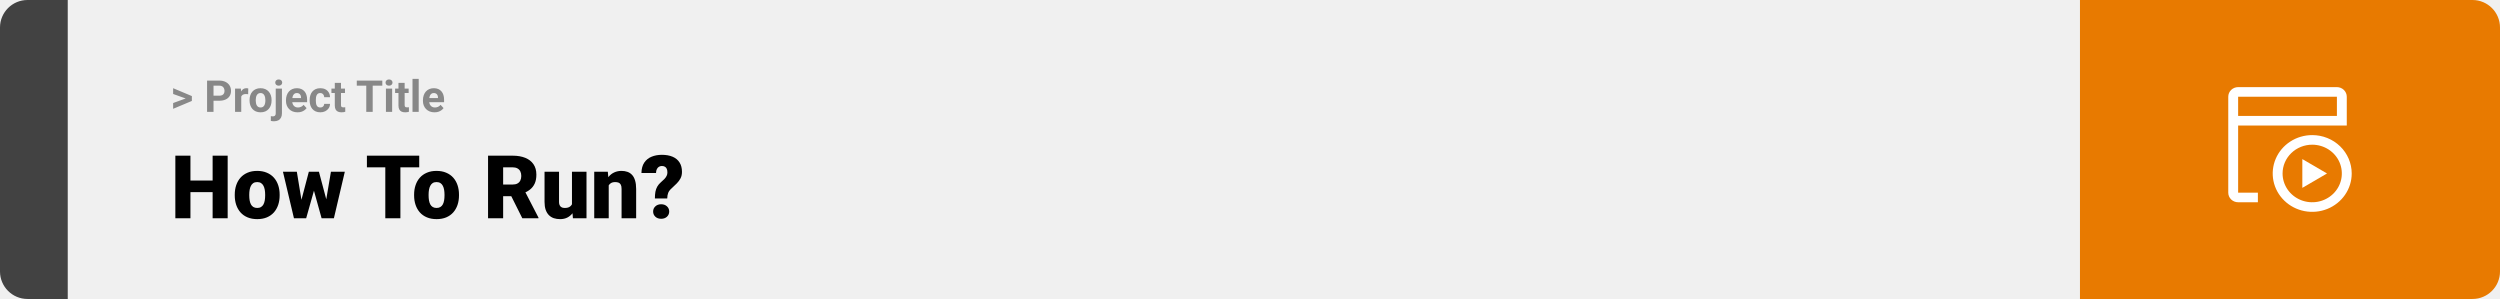
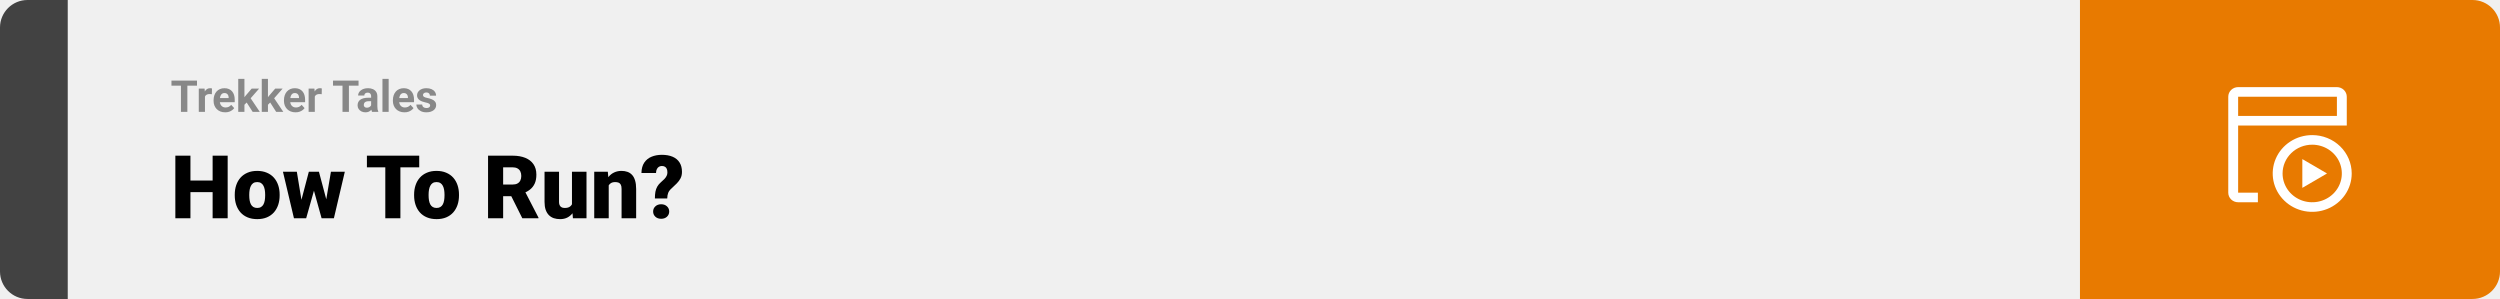
<svg xmlns="http://www.w3.org/2000/svg" width="1363" height="163" viewBox="0 0 1363 163" fill="none">
  <path d="M0 15C0 6.716 6.716 0 15 0H37V163H15C6.716 163 0 156.284 0 148V15Z" fill="#424242" />
  <rect width="1097" height="163" transform="translate(37)" fill="#F0F0F0" />
-   <path d="M101.906 53.922L94.394 51.238V48.086L104.602 52.375V54.637L101.906 53.922ZM94.394 56.172L101.918 53.43L104.602 52.785V55.035L94.394 59.324V56.172ZM119.543 54.918H115.195V52.176H119.543C120.215 52.176 120.762 52.066 121.184 51.848C121.605 51.621 121.914 51.309 122.109 50.91C122.305 50.512 122.402 50.062 122.402 49.562C122.402 49.055 122.305 48.582 122.109 48.145C121.914 47.707 121.605 47.355 121.184 47.09C120.762 46.824 120.215 46.691 119.543 46.691H116.414V61H112.898V43.938H119.543C120.879 43.938 122.023 44.18 122.977 44.664C123.938 45.141 124.672 45.801 125.18 46.645C125.688 47.488 125.941 48.453 125.941 49.539C125.941 50.641 125.688 51.594 125.18 52.398C124.672 53.203 123.938 53.824 122.977 54.262C122.023 54.699 120.879 54.918 119.543 54.918ZM131.531 51.086V61H128.156V48.32H131.332L131.531 51.086ZM135.352 48.238L135.293 51.367C135.129 51.344 134.93 51.324 134.695 51.309C134.469 51.285 134.262 51.273 134.074 51.273C133.598 51.273 133.184 51.336 132.832 51.461C132.488 51.578 132.199 51.754 131.965 51.988C131.738 52.223 131.566 52.508 131.449 52.844C131.34 53.18 131.277 53.562 131.262 53.992L130.582 53.781C130.582 52.961 130.664 52.207 130.828 51.52C130.992 50.824 131.23 50.219 131.543 49.703C131.863 49.188 132.254 48.789 132.715 48.508C133.176 48.227 133.703 48.086 134.297 48.086C134.484 48.086 134.676 48.102 134.871 48.133C135.066 48.156 135.227 48.191 135.352 48.238ZM136.055 54.789V54.543C136.055 53.613 136.188 52.758 136.453 51.977C136.719 51.188 137.105 50.504 137.613 49.926C138.121 49.348 138.746 48.898 139.488 48.578C140.23 48.25 141.082 48.086 142.043 48.086C143.004 48.086 143.859 48.25 144.609 48.578C145.359 48.898 145.988 49.348 146.496 49.926C147.012 50.504 147.402 51.188 147.668 51.977C147.934 52.758 148.066 53.613 148.066 54.543V54.789C148.066 55.711 147.934 56.566 147.668 57.355C147.402 58.137 147.012 58.82 146.496 59.406C145.988 59.984 145.363 60.434 144.621 60.754C143.879 61.074 143.027 61.234 142.066 61.234C141.105 61.234 140.25 61.074 139.5 60.754C138.758 60.434 138.129 59.984 137.613 59.406C137.105 58.82 136.719 58.137 136.453 57.355C136.188 56.566 136.055 55.711 136.055 54.789ZM139.43 54.543V54.789C139.43 55.32 139.477 55.816 139.57 56.277C139.664 56.738 139.812 57.145 140.016 57.496C140.227 57.84 140.5 58.109 140.836 58.305C141.172 58.5 141.582 58.598 142.066 58.598C142.535 58.598 142.938 58.5 143.273 58.305C143.609 58.109 143.879 57.84 144.082 57.496C144.285 57.145 144.434 56.738 144.527 56.277C144.629 55.816 144.68 55.32 144.68 54.789V54.543C144.68 54.027 144.629 53.543 144.527 53.09C144.434 52.629 144.281 52.223 144.07 51.871C143.867 51.512 143.598 51.23 143.262 51.027C142.926 50.824 142.52 50.723 142.043 50.723C141.566 50.723 141.16 50.824 140.824 51.027C140.496 51.23 140.227 51.512 140.016 51.871C139.812 52.223 139.664 52.629 139.57 53.09C139.477 53.543 139.43 54.027 139.43 54.543ZM150.328 48.32H153.715V61.762C153.715 62.699 153.543 63.492 153.199 64.141C152.855 64.789 152.359 65.281 151.711 65.617C151.062 65.953 150.277 66.121 149.355 66.121C149.066 66.121 148.785 66.106 148.512 66.074C148.23 66.043 147.941 65.992 147.645 65.922L147.656 63.332C147.844 63.363 148.027 63.387 148.207 63.402C148.379 63.426 148.555 63.438 148.734 63.438C149.086 63.438 149.379 63.379 149.613 63.262C149.848 63.145 150.023 62.961 150.141 62.711C150.266 62.469 150.328 62.152 150.328 61.762V48.32ZM150.059 45.016C150.059 44.523 150.23 44.117 150.574 43.797C150.926 43.477 151.387 43.316 151.957 43.316C152.535 43.316 152.996 43.477 153.34 43.797C153.684 44.117 153.855 44.523 153.855 45.016C153.855 45.508 153.684 45.914 153.34 46.234C152.996 46.555 152.535 46.715 151.957 46.715C151.387 46.715 150.926 46.555 150.574 46.234C150.23 45.914 150.059 45.508 150.059 45.016ZM162.234 61.234C161.25 61.234 160.367 61.078 159.586 60.766C158.805 60.445 158.141 60.004 157.594 59.441C157.055 58.879 156.641 58.227 156.352 57.484C156.062 56.734 155.918 55.938 155.918 55.094V54.625C155.918 53.664 156.055 52.785 156.328 51.988C156.602 51.191 156.992 50.5 157.5 49.914C158.016 49.328 158.641 48.879 159.375 48.566C160.109 48.246 160.938 48.086 161.859 48.086C162.758 48.086 163.555 48.234 164.25 48.531C164.945 48.828 165.527 49.25 165.996 49.797C166.473 50.344 166.832 51 167.074 51.766C167.316 52.523 167.438 53.367 167.438 54.297V55.703H157.359V53.453H164.121V53.195C164.121 52.727 164.035 52.309 163.863 51.941C163.699 51.566 163.449 51.27 163.113 51.051C162.777 50.832 162.348 50.723 161.824 50.723C161.379 50.723 160.996 50.82 160.676 51.016C160.355 51.211 160.094 51.484 159.891 51.836C159.695 52.188 159.547 52.602 159.445 53.078C159.352 53.547 159.305 54.062 159.305 54.625V55.094C159.305 55.602 159.375 56.07 159.516 56.5C159.664 56.93 159.871 57.301 160.137 57.613C160.41 57.926 160.738 58.168 161.121 58.34C161.512 58.512 161.953 58.598 162.445 58.598C163.055 58.598 163.621 58.48 164.145 58.246C164.676 58.004 165.133 57.641 165.516 57.156L167.156 58.938C166.891 59.32 166.527 59.688 166.066 60.039C165.613 60.391 165.066 60.68 164.426 60.906C163.785 61.125 163.055 61.234 162.234 61.234ZM174.598 58.598C175.012 58.598 175.379 58.52 175.699 58.363C176.02 58.199 176.27 57.973 176.449 57.684C176.637 57.387 176.734 57.039 176.742 56.641H179.918C179.91 57.531 179.672 58.324 179.203 59.02C178.734 59.707 178.105 60.25 177.316 60.648C176.527 61.039 175.645 61.234 174.668 61.234C173.684 61.234 172.824 61.07 172.09 60.742C171.363 60.414 170.758 59.961 170.273 59.383C169.789 58.797 169.426 58.117 169.184 57.344C168.941 56.562 168.82 55.727 168.82 54.836V54.496C168.82 53.598 168.941 52.762 169.184 51.988C169.426 51.207 169.789 50.527 170.273 49.949C170.758 49.363 171.363 48.906 172.09 48.578C172.816 48.25 173.668 48.086 174.645 48.086C175.684 48.086 176.594 48.285 177.375 48.684C178.164 49.082 178.781 49.652 179.227 50.395C179.68 51.129 179.91 52 179.918 53.008H176.742C176.734 52.586 176.645 52.203 176.473 51.859C176.309 51.516 176.066 51.242 175.746 51.039C175.434 50.828 175.047 50.723 174.586 50.723C174.094 50.723 173.691 50.828 173.379 51.039C173.066 51.242 172.824 51.523 172.652 51.883C172.48 52.234 172.359 52.637 172.289 53.09C172.227 53.535 172.195 54.004 172.195 54.496V54.836C172.195 55.328 172.227 55.801 172.289 56.254C172.352 56.707 172.469 57.109 172.641 57.461C172.82 57.812 173.066 58.09 173.379 58.293C173.691 58.496 174.098 58.598 174.598 58.598ZM188.086 48.32V50.711H180.703V48.32H188.086ZM182.531 45.191H185.906V57.18C185.906 57.547 185.953 57.828 186.047 58.023C186.148 58.219 186.297 58.355 186.492 58.434C186.688 58.504 186.934 58.539 187.23 58.539C187.441 58.539 187.629 58.531 187.793 58.516C187.965 58.492 188.109 58.469 188.227 58.445L188.238 60.93C187.949 61.023 187.637 61.098 187.301 61.152C186.965 61.207 186.594 61.234 186.188 61.234C185.445 61.234 184.797 61.113 184.242 60.871C183.695 60.621 183.273 60.223 182.977 59.676C182.68 59.129 182.531 58.41 182.531 57.52V45.191ZM203.191 43.938V61H199.688V43.938H203.191ZM208.441 43.938V46.691H194.52V43.938H208.441ZM213.797 48.32V61H210.41V48.32H213.797ZM210.199 45.016C210.199 44.523 210.371 44.117 210.715 43.797C211.059 43.477 211.52 43.316 212.098 43.316C212.668 43.316 213.125 43.477 213.469 43.797C213.82 44.117 213.996 44.523 213.996 45.016C213.996 45.508 213.82 45.914 213.469 46.234C213.125 46.555 212.668 46.715 212.098 46.715C211.52 46.715 211.059 46.555 210.715 46.234C210.371 45.914 210.199 45.508 210.199 45.016ZM222.797 48.32V50.711H215.414V48.32H222.797ZM217.242 45.191H220.617V57.18C220.617 57.547 220.664 57.828 220.758 58.023C220.859 58.219 221.008 58.355 221.203 58.434C221.398 58.504 221.645 58.539 221.941 58.539C222.152 58.539 222.34 58.531 222.504 58.516C222.676 58.492 222.82 58.469 222.938 58.445L222.949 60.93C222.66 61.023 222.348 61.098 222.012 61.152C221.676 61.207 221.305 61.234 220.898 61.234C220.156 61.234 219.508 61.113 218.953 60.871C218.406 60.621 217.984 60.223 217.688 59.676C217.391 59.129 217.242 58.41 217.242 57.52V45.191ZM228.281 43V61H224.895V43H228.281ZM236.906 61.234C235.922 61.234 235.039 61.078 234.258 60.766C233.477 60.445 232.812 60.004 232.266 59.441C231.727 58.879 231.312 58.227 231.023 57.484C230.734 56.734 230.59 55.938 230.59 55.094V54.625C230.59 53.664 230.727 52.785 231 51.988C231.273 51.191 231.664 50.5 232.172 49.914C232.688 49.328 233.312 48.879 234.047 48.566C234.781 48.246 235.609 48.086 236.531 48.086C237.43 48.086 238.227 48.234 238.922 48.531C239.617 48.828 240.199 49.25 240.668 49.797C241.145 50.344 241.504 51 241.746 51.766C241.988 52.523 242.109 53.367 242.109 54.297V55.703H232.031V53.453H238.793V53.195C238.793 52.727 238.707 52.309 238.535 51.941C238.371 51.566 238.121 51.27 237.785 51.051C237.449 50.832 237.02 50.723 236.496 50.723C236.051 50.723 235.668 50.82 235.348 51.016C235.027 51.211 234.766 51.484 234.562 51.836C234.367 52.188 234.219 52.602 234.117 53.078C234.023 53.547 233.977 54.062 233.977 54.625V55.094C233.977 55.602 234.047 56.07 234.188 56.5C234.336 56.93 234.543 57.301 234.809 57.613C235.082 57.926 235.41 58.168 235.793 58.34C236.184 58.512 236.625 58.598 237.117 58.598C237.727 58.598 238.293 58.48 238.816 58.246C239.348 58.004 239.805 57.641 240.188 57.156L241.828 58.938C241.562 59.32 241.199 59.688 240.738 60.039C240.285 60.391 239.738 60.68 239.098 60.906C238.457 61.125 237.727 61.234 236.906 61.234Z" fill="#888888" />
+   <path d="M102.152 43.938V61H98.648V43.938H102.152ZM107.402 43.938V46.691H93.481V43.938H107.402ZM111.75 51.086V61H108.375V48.32H111.551L111.75 51.086ZM115.57 48.238L115.512 51.367C115.348 51.344 115.148 51.324 114.914 51.309C114.688 51.285 114.48 51.273 114.293 51.273C113.816 51.273 113.402 51.336 113.051 51.461C112.707 51.578 112.418 51.754 112.184 51.988C111.957 52.223 111.785 52.508 111.668 52.844C111.559 53.18 111.496 53.562 111.48 53.992L110.801 53.781C110.801 52.961 110.883 52.207 111.047 51.52C111.211 50.824 111.449 50.219 111.762 49.703C112.082 49.188 112.473 48.789 112.934 48.508C113.395 48.227 113.922 48.086 114.516 48.086C114.703 48.086 114.895 48.102 115.09 48.133C115.285 48.156 115.445 48.191 115.57 48.238ZM122.766 61.234C121.781 61.234 120.898 61.078 120.117 60.766C119.336 60.445 118.672 60.004 118.125 59.441C117.586 58.879 117.172 58.227 116.883 57.484C116.594 56.734 116.449 55.938 116.449 55.094V54.625C116.449 53.664 116.586 52.785 116.859 51.988C117.133 51.191 117.523 50.5 118.031 49.914C118.547 49.328 119.172 48.879 119.906 48.566C120.641 48.246 121.469 48.086 122.391 48.086C123.289 48.086 124.086 48.234 124.781 48.531C125.477 48.828 126.059 49.25 126.527 49.797C127.004 50.344 127.363 51 127.605 51.766C127.848 52.523 127.969 53.367 127.969 54.297V55.703H117.891V53.453H124.652V53.195C124.652 52.727 124.566 52.309 124.395 51.941C124.23 51.566 123.98 51.27 123.645 51.051C123.309 50.832 122.879 50.723 122.355 50.723C121.91 50.723 121.527 50.82 121.207 51.016C120.887 51.211 120.625 51.484 120.422 51.836C120.227 52.188 120.078 52.602 119.977 53.078C119.883 53.547 119.836 54.062 119.836 54.625V55.094C119.836 55.602 119.906 56.07 120.047 56.5C120.195 56.93 120.402 57.301 120.668 57.613C120.941 57.926 121.27 58.168 121.652 58.34C122.043 58.512 122.484 58.598 122.977 58.598C123.586 58.598 124.152 58.48 124.676 58.246C125.207 58.004 125.664 57.641 126.047 57.156L127.688 58.938C127.422 59.32 127.059 59.688 126.598 60.039C126.145 60.391 125.598 60.68 124.957 60.906C124.316 61.125 123.586 61.234 122.766 61.234ZM133.266 42.988V61H129.891V42.988H133.266ZM141.258 48.32L135.75 54.602L132.797 57.59L131.566 55.152L133.91 52.176L137.203 48.32H141.258ZM137.754 61L134.004 55.141L136.336 53.102L141.645 61H137.754ZM146.086 42.988V61H142.711V42.988H146.086ZM154.078 48.32L148.57 54.602L145.617 57.59L144.387 55.152L146.73 52.176L150.023 48.32H154.078ZM150.574 61L146.824 55.141L149.156 53.102L154.465 61H150.574ZM161.133 61.234C160.148 61.234 159.266 61.078 158.484 60.766C157.703 60.445 157.039 60.004 156.492 59.441C155.953 58.879 155.539 58.227 155.25 57.484C154.961 56.734 154.816 55.938 154.816 55.094V54.625C154.816 53.664 154.953 52.785 155.227 51.988C155.5 51.191 155.891 50.5 156.398 49.914C156.914 49.328 157.539 48.879 158.273 48.566C159.008 48.246 159.836 48.086 160.758 48.086C161.656 48.086 162.453 48.234 163.148 48.531C163.844 48.828 164.426 49.25 164.895 49.797C165.371 50.344 165.73 51 165.973 51.766C166.215 52.523 166.336 53.367 166.336 54.297V55.703H156.258V53.453H163.02V53.195C163.02 52.727 162.934 52.309 162.762 51.941C162.598 51.566 162.348 51.27 162.012 51.051C161.676 50.832 161.246 50.723 160.723 50.723C160.277 50.723 159.895 50.82 159.574 51.016C159.254 51.211 158.992 51.484 158.789 51.836C158.594 52.188 158.445 52.602 158.344 53.078C158.25 53.547 158.203 54.062 158.203 54.625V55.094C158.203 55.602 158.273 56.07 158.414 56.5C158.562 56.93 158.77 57.301 159.035 57.613C159.309 57.926 159.637 58.168 160.02 58.34C160.41 58.512 160.852 58.598 161.344 58.598C161.953 58.598 162.52 58.48 163.043 58.246C163.574 58.004 164.031 57.641 164.414 57.156L166.055 58.938C165.789 59.32 165.426 59.688 164.965 60.039C164.512 60.391 163.965 60.68 163.324 60.906C162.684 61.125 161.953 61.234 161.133 61.234ZM171.633 51.086V61H168.258V48.32H171.434L171.633 51.086ZM175.453 48.238L175.395 51.367C175.23 51.344 175.031 51.324 174.797 51.309C174.57 51.285 174.363 51.273 174.176 51.273C173.699 51.273 173.285 51.336 172.934 51.461C172.59 51.578 172.301 51.754 172.066 51.988C171.84 52.223 171.668 52.508 171.551 52.844C171.441 53.18 171.379 53.562 171.363 53.992L170.684 53.781C170.684 52.961 170.766 52.207 170.93 51.52C171.094 50.824 171.332 50.219 171.645 49.703C171.965 49.188 172.355 48.789 172.816 48.508C173.277 48.227 173.805 48.086 174.398 48.086C174.586 48.086 174.777 48.102 174.973 48.133C175.168 48.156 175.328 48.191 175.453 48.238ZM190.23 43.938V61H186.727V43.938H190.23ZM195.48 43.938V46.691H181.559V43.938H195.48ZM202.336 58.141V52.492C202.336 52.086 202.27 51.738 202.137 51.449C202.004 51.152 201.797 50.922 201.516 50.758C201.242 50.594 200.887 50.512 200.449 50.512C200.074 50.512 199.75 50.578 199.477 50.711C199.203 50.836 198.992 51.02 198.844 51.262C198.695 51.496 198.621 51.773 198.621 52.094H195.246C195.246 51.555 195.371 51.043 195.621 50.559C195.871 50.074 196.234 49.648 196.711 49.281C197.188 48.906 197.754 48.613 198.41 48.402C199.074 48.191 199.816 48.086 200.637 48.086C201.621 48.086 202.496 48.25 203.262 48.578C204.027 48.906 204.629 49.398 205.066 50.055C205.512 50.711 205.734 51.531 205.734 52.516V57.941C205.734 58.637 205.777 59.207 205.863 59.652C205.949 60.09 206.074 60.473 206.238 60.801V61H202.828C202.664 60.656 202.539 60.227 202.453 59.711C202.375 59.188 202.336 58.664 202.336 58.141ZM202.781 53.277L202.805 55.188H200.918C200.473 55.188 200.086 55.238 199.758 55.34C199.43 55.441 199.16 55.586 198.949 55.773C198.738 55.953 198.582 56.164 198.48 56.406C198.387 56.648 198.34 56.914 198.34 57.203C198.34 57.492 198.406 57.754 198.539 57.988C198.672 58.215 198.863 58.395 199.113 58.527C199.363 58.652 199.656 58.715 199.992 58.715C200.5 58.715 200.941 58.613 201.316 58.41C201.691 58.207 201.98 57.957 202.184 57.66C202.395 57.363 202.504 57.082 202.512 56.816L203.402 58.246C203.277 58.566 203.105 58.898 202.887 59.242C202.676 59.586 202.406 59.91 202.078 60.215C201.75 60.512 201.355 60.758 200.895 60.953C200.434 61.141 199.887 61.234 199.254 61.234C198.449 61.234 197.719 61.074 197.062 60.754C196.414 60.426 195.898 59.977 195.516 59.406C195.141 58.828 194.953 58.172 194.953 57.438C194.953 56.773 195.078 56.184 195.328 55.668C195.578 55.152 195.945 54.719 196.43 54.367C196.922 54.008 197.535 53.738 198.27 53.559C199.004 53.371 199.855 53.277 200.824 53.277H202.781ZM211.898 43V61H208.512V43H211.898ZM220.523 61.234C219.539 61.234 218.656 61.078 217.875 60.766C217.094 60.445 216.43 60.004 215.883 59.441C215.344 58.879 214.93 58.227 214.641 57.484C214.352 56.734 214.207 55.938 214.207 55.094V54.625C214.207 53.664 214.344 52.785 214.617 51.988C214.891 51.191 215.281 50.5 215.789 49.914C216.305 49.328 216.93 48.879 217.664 48.566C218.398 48.246 219.227 48.086 220.148 48.086C221.047 48.086 221.844 48.234 222.539 48.531C223.234 48.828 223.816 49.25 224.285 49.797C224.762 50.344 225.121 51 225.363 51.766C225.605 52.523 225.727 53.367 225.727 54.297V55.703H215.648V53.453H222.41V53.195C222.41 52.727 222.324 52.309 222.152 51.941C221.988 51.566 221.738 51.27 221.402 51.051C221.066 50.832 220.637 50.723 220.113 50.723C219.668 50.723 219.285 50.82 218.965 51.016C218.645 51.211 218.383 51.484 218.18 51.836C217.984 52.188 217.836 52.602 217.734 53.078C217.641 53.547 217.594 54.062 217.594 54.625V55.094C217.594 55.602 217.664 56.07 217.805 56.5C217.953 56.93 218.16 57.301 218.426 57.613C218.699 57.926 219.027 58.168 219.41 58.34C219.801 58.512 220.242 58.598 220.734 58.598C221.344 58.598 221.91 58.48 222.434 58.246C222.965 58.004 223.422 57.641 223.805 57.156L225.445 58.938C225.18 59.32 224.816 59.688 224.355 60.039C223.902 60.391 223.355 60.68 222.715 60.906C222.074 61.125 221.344 61.234 220.523 61.234ZM234.504 57.496C234.504 57.254 234.434 57.035 234.293 56.84C234.152 56.645 233.891 56.465 233.508 56.301C233.133 56.129 232.59 55.973 231.879 55.832C231.238 55.691 230.641 55.516 230.086 55.305C229.539 55.086 229.062 54.824 228.656 54.52C228.258 54.215 227.945 53.855 227.719 53.441C227.492 53.02 227.379 52.539 227.379 52C227.379 51.469 227.492 50.969 227.719 50.5C227.953 50.031 228.285 49.617 228.715 49.258C229.152 48.891 229.684 48.605 230.309 48.402C230.941 48.191 231.652 48.086 232.441 48.086C233.543 48.086 234.488 48.262 235.277 48.613C236.074 48.965 236.684 49.449 237.105 50.066C237.535 50.676 237.75 51.371 237.75 52.152H234.375C234.375 51.824 234.305 51.531 234.164 51.273C234.031 51.008 233.82 50.801 233.531 50.652C233.25 50.496 232.883 50.418 232.43 50.418C232.055 50.418 231.73 50.484 231.457 50.617C231.184 50.742 230.973 50.914 230.824 51.133C230.684 51.344 230.613 51.578 230.613 51.836C230.613 52.031 230.652 52.207 230.73 52.363C230.816 52.512 230.953 52.648 231.141 52.773C231.328 52.898 231.57 53.016 231.867 53.125C232.172 53.227 232.547 53.32 232.992 53.406C233.906 53.594 234.723 53.84 235.441 54.145C236.16 54.441 236.73 54.848 237.152 55.363C237.574 55.871 237.785 56.539 237.785 57.367C237.785 57.93 237.66 58.445 237.41 58.914C237.16 59.383 236.801 59.793 236.332 60.145C235.863 60.488 235.301 60.758 234.645 60.953C233.996 61.141 233.266 61.234 232.453 61.234C231.273 61.234 230.273 61.023 229.453 60.602C228.641 60.18 228.023 59.645 227.602 58.996C227.188 58.34 226.98 57.668 226.98 56.98H230.18C230.195 57.441 230.312 57.812 230.531 58.094C230.758 58.375 231.043 58.578 231.387 58.703C231.738 58.828 232.117 58.891 232.523 58.891C232.961 58.891 233.324 58.832 233.613 58.715C233.902 58.59 234.121 58.426 234.27 58.223C234.426 58.012 234.504 57.77 234.504 57.496Z" fill="#888888" />
  <path d="M118.594 98.422V104.75H101.086V98.422H118.594ZM103.828 84.875V119H95.602V84.875H103.828ZM124.125 84.875V119H115.922V84.875H124.125ZM127.992 106.578V106.086C127.992 104.227 128.258 102.516 128.789 100.953C129.32 99.375 130.102 98.008 131.133 96.852C132.164 95.695 133.438 94.797 134.953 94.156C136.469 93.5 138.219 93.172 140.203 93.172C142.203 93.172 143.961 93.5 145.477 94.156C147.008 94.797 148.289 95.695 149.32 96.852C150.352 98.008 151.133 99.375 151.664 100.953C152.195 102.516 152.461 104.227 152.461 106.086V106.578C152.461 108.422 152.195 110.133 151.664 111.711C151.133 113.273 150.352 114.641 149.32 115.812C148.289 116.969 147.016 117.867 145.5 118.508C143.984 119.148 142.234 119.469 140.25 119.469C138.266 119.469 136.508 119.148 134.977 118.508C133.445 117.867 132.164 116.969 131.133 115.812C130.102 114.641 129.32 113.273 128.789 111.711C128.258 110.133 127.992 108.422 127.992 106.578ZM135.891 106.086V106.578C135.891 107.531 135.961 108.422 136.102 109.25C136.242 110.078 136.477 110.805 136.805 111.43C137.133 112.039 137.578 112.516 138.141 112.859C138.703 113.203 139.406 113.375 140.25 113.375C141.078 113.375 141.766 113.203 142.312 112.859C142.875 112.516 143.32 112.039 143.648 111.43C143.977 110.805 144.211 110.078 144.352 109.25C144.492 108.422 144.562 107.531 144.562 106.578V106.086C144.562 105.164 144.492 104.297 144.352 103.484C144.211 102.656 143.977 101.93 143.648 101.305C143.32 100.664 142.875 100.164 142.312 99.805C141.75 99.445 141.047 99.266 140.203 99.266C139.375 99.266 138.68 99.445 138.117 99.805C137.57 100.164 137.133 100.664 136.805 101.305C136.477 101.93 136.242 102.656 136.102 103.484C135.961 104.297 135.891 105.164 135.891 106.086ZM163.688 111.453L168.375 93.641H173.32L171.562 102.57L166.922 119H162.961L163.688 111.453ZM161.836 93.641L164.742 111.312L165.07 119H160.266L154.266 93.641H161.836ZM177.492 110.938L180.422 93.641H187.992L182.039 119H177.234L177.492 110.938ZM173.883 93.641L178.617 111.406L179.344 119H175.336L170.789 102.617L169.102 93.641H173.883ZM218.297 84.875V119H210.07V84.875H218.297ZM228.562 84.875V91.227H200.039V84.875H228.562ZM225.773 106.578V106.086C225.773 104.227 226.039 102.516 226.57 100.953C227.102 99.375 227.883 98.008 228.914 96.852C229.945 95.695 231.219 94.797 232.734 94.156C234.25 93.5 236 93.172 237.984 93.172C239.984 93.172 241.742 93.5 243.258 94.156C244.789 94.797 246.07 95.695 247.102 96.852C248.133 98.008 248.914 99.375 249.445 100.953C249.977 102.516 250.242 104.227 250.242 106.086V106.578C250.242 108.422 249.977 110.133 249.445 111.711C248.914 113.273 248.133 114.641 247.102 115.812C246.07 116.969 244.797 117.867 243.281 118.508C241.766 119.148 240.016 119.469 238.031 119.469C236.047 119.469 234.289 119.148 232.758 118.508C231.227 117.867 229.945 116.969 228.914 115.812C227.883 114.641 227.102 113.273 226.57 111.711C226.039 110.133 225.773 108.422 225.773 106.578ZM233.672 106.086V106.578C233.672 107.531 233.742 108.422 233.883 109.25C234.023 110.078 234.258 110.805 234.586 111.43C234.914 112.039 235.359 112.516 235.922 112.859C236.484 113.203 237.188 113.375 238.031 113.375C238.859 113.375 239.547 113.203 240.094 112.859C240.656 112.516 241.102 112.039 241.43 111.43C241.758 110.805 241.992 110.078 242.133 109.25C242.273 108.422 242.344 107.531 242.344 106.578V106.086C242.344 105.164 242.273 104.297 242.133 103.484C241.992 102.656 241.758 101.93 241.43 101.305C241.102 100.664 240.656 100.164 240.094 99.805C239.531 99.445 238.828 99.266 237.984 99.266C237.156 99.266 236.461 99.445 235.898 99.805C235.352 100.164 234.914 100.664 234.586 101.305C234.258 101.93 234.023 102.656 233.883 103.484C233.742 104.297 233.672 105.164 233.672 106.086ZM266.086 84.875H279.516C282.141 84.875 284.422 85.266 286.359 86.047C288.297 86.828 289.789 87.984 290.836 89.516C291.898 91.047 292.43 92.938 292.43 95.188C292.43 97.141 292.125 98.773 291.516 100.086C290.906 101.398 290.055 102.484 288.961 103.344C287.883 104.188 286.625 104.883 285.188 105.43L282.492 106.953H271.219L271.172 100.602H279.516C280.562 100.602 281.43 100.414 282.117 100.039C282.805 99.664 283.32 99.133 283.664 98.445C284.023 97.742 284.203 96.906 284.203 95.938C284.203 94.953 284.023 94.109 283.664 93.406C283.305 92.703 282.773 92.164 282.07 91.789C281.383 91.414 280.531 91.227 279.516 91.227H274.312V119H266.086V84.875ZM284.766 119L277.219 103.906L285.938 103.859L293.578 118.648V119H284.766ZM311.836 112.836V93.641H319.758V119H312.352L311.836 112.836ZM312.586 107.68L314.648 107.633C314.648 109.336 314.445 110.914 314.039 112.367C313.633 113.805 313.031 115.055 312.234 116.117C311.453 117.18 310.484 118.008 309.328 118.602C308.188 119.18 306.867 119.469 305.367 119.469C304.117 119.469 302.969 119.297 301.922 118.953C300.891 118.594 300 118.039 299.25 117.289C298.5 116.523 297.914 115.547 297.492 114.359C297.086 113.156 296.883 111.719 296.883 110.047V93.641H304.781V110.094C304.781 110.656 304.852 111.141 304.992 111.547C305.133 111.953 305.336 112.297 305.602 112.578C305.867 112.844 306.195 113.047 306.586 113.188C306.992 113.312 307.453 113.375 307.969 113.375C309.156 113.375 310.086 113.125 310.758 112.625C311.43 112.125 311.898 111.445 312.164 110.586C312.445 109.727 312.586 108.758 312.586 107.68ZM331.875 99.055V119H323.977V93.641H331.383L331.875 99.055ZM330.938 105.453L329.086 105.5C329.086 103.562 329.32 101.836 329.789 100.32C330.258 98.789 330.922 97.492 331.781 96.43C332.641 95.367 333.664 94.562 334.852 94.016C336.055 93.453 337.391 93.172 338.859 93.172C340.031 93.172 341.102 93.344 342.07 93.688C343.055 94.031 343.898 94.586 344.602 95.352C345.32 96.117 345.867 97.133 346.242 98.398C346.633 99.648 346.828 101.195 346.828 103.039V119H338.883V103.016C338.883 102 338.742 101.227 338.461 100.695C338.18 100.148 337.773 99.773 337.242 99.57C336.711 99.367 336.062 99.266 335.297 99.266C334.484 99.266 333.797 99.422 333.234 99.734C332.672 100.047 332.219 100.484 331.875 101.047C331.547 101.594 331.305 102.242 331.148 102.992C331.008 103.742 330.938 104.562 330.938 105.453ZM363.773 108.195H357.047C357.047 106.82 357.141 105.609 357.328 104.562C357.531 103.5 357.875 102.547 358.359 101.703C358.844 100.859 359.5 100.078 360.328 99.359C361.062 98.75 361.695 98.164 362.227 97.602C362.758 97.039 363.164 96.469 363.445 95.891C363.727 95.312 363.867 94.695 363.867 94.039C363.867 93.227 363.75 92.562 363.516 92.047C363.297 91.531 362.961 91.148 362.508 90.898C362.07 90.633 361.516 90.5 360.844 90.5C360.297 90.5 359.781 90.633 359.297 90.898C358.828 91.164 358.445 91.578 358.148 92.141C357.852 92.688 357.688 93.414 357.656 94.32H349.711C349.758 91.992 350.273 90.102 351.258 88.648C352.258 87.18 353.586 86.109 355.242 85.438C356.914 84.75 358.781 84.406 360.844 84.406C363.125 84.406 365.086 84.758 366.727 85.461C368.367 86.164 369.625 87.211 370.5 88.602C371.375 89.977 371.812 91.672 371.812 93.688C371.812 95.031 371.555 96.203 371.039 97.203C370.539 98.188 369.859 99.109 369 99.969C368.156 100.812 367.211 101.719 366.164 102.688C365.258 103.484 364.641 104.297 364.312 105.125C363.984 105.938 363.805 106.961 363.773 108.195ZM356.086 115.32C356.086 114.195 356.492 113.258 357.305 112.508C358.117 111.742 359.172 111.359 360.469 111.359C361.766 111.359 362.82 111.742 363.633 112.508C364.445 113.258 364.852 114.195 364.852 115.32C364.852 116.445 364.445 117.391 363.633 118.156C362.82 118.906 361.766 119.281 360.469 119.281C359.172 119.281 358.117 118.906 357.305 118.156C356.492 117.391 356.086 116.445 356.086 115.32Z" fill="black" />
  <path d="M1134 0H1348C1356.28 0 1363 6.716 1363 15V148C1363 156.284 1356.28 163 1348 163H1134V0Z" fill="#E87A00" />
  <path d="M1260.62 78.885C1263.81 78.885 1266.93 79.805 1269.59 81.529C1272.25 83.254 1274.32 85.704 1275.54 88.572C1276.76 91.439 1277.08 94.594 1276.46 97.638C1275.84 100.682 1274.3 103.478 1272.04 105.673C1269.78 107.868 1266.9 109.362 1263.77 109.968C1260.63 110.573 1257.39 110.262 1254.43 109.075C1251.48 107.887 1248.96 105.876 1247.18 103.295C1245.41 100.714 1244.46 97.681 1244.46 94.577C1244.46 90.415 1246.16 86.424 1249.19 83.481C1252.22 80.538 1256.33 78.885 1260.62 78.885ZM1260.62 73.654C1256.36 73.654 1252.19 74.881 1248.65 77.18C1245.11 79.479 1242.35 82.747 1240.72 86.57C1239.09 90.393 1238.66 94.6 1239.49 98.659C1240.32 102.717 1242.37 106.446 1245.39 109.372C1248.4 112.298 1252.24 114.291 1256.41 115.098C1260.59 115.905 1264.92 115.491 1268.86 113.907C1272.79 112.324 1276.16 109.642 1278.52 106.201C1280.89 102.76 1282.15 98.715 1282.15 94.577C1282.15 89.028 1279.88 83.706 1275.85 79.782C1271.81 75.858 1266.33 73.654 1260.62 73.654Z" fill="white" />
  <path d="M1274.08 47.5H1220.23C1218.8 47.5 1217.43 48.051 1216.42 49.032C1215.41 50.013 1214.85 51.343 1214.85 52.731V105.038C1214.85 106.426 1215.41 107.756 1216.42 108.737C1217.43 109.718 1218.8 110.269 1220.23 110.269H1231V105.038H1220.23V68.423H1279.46V52.731C1279.46 51.343 1278.89 50.013 1277.88 49.032C1276.87 48.051 1275.5 47.5 1274.08 47.5ZM1220.23 63.192V52.731H1274.08V63.192H1220.23Z" fill="white" />
  <path d="M1255.23 86.731V102.423L1268.69 94.577L1255.23 86.731Z" fill="white" />
</svg>
